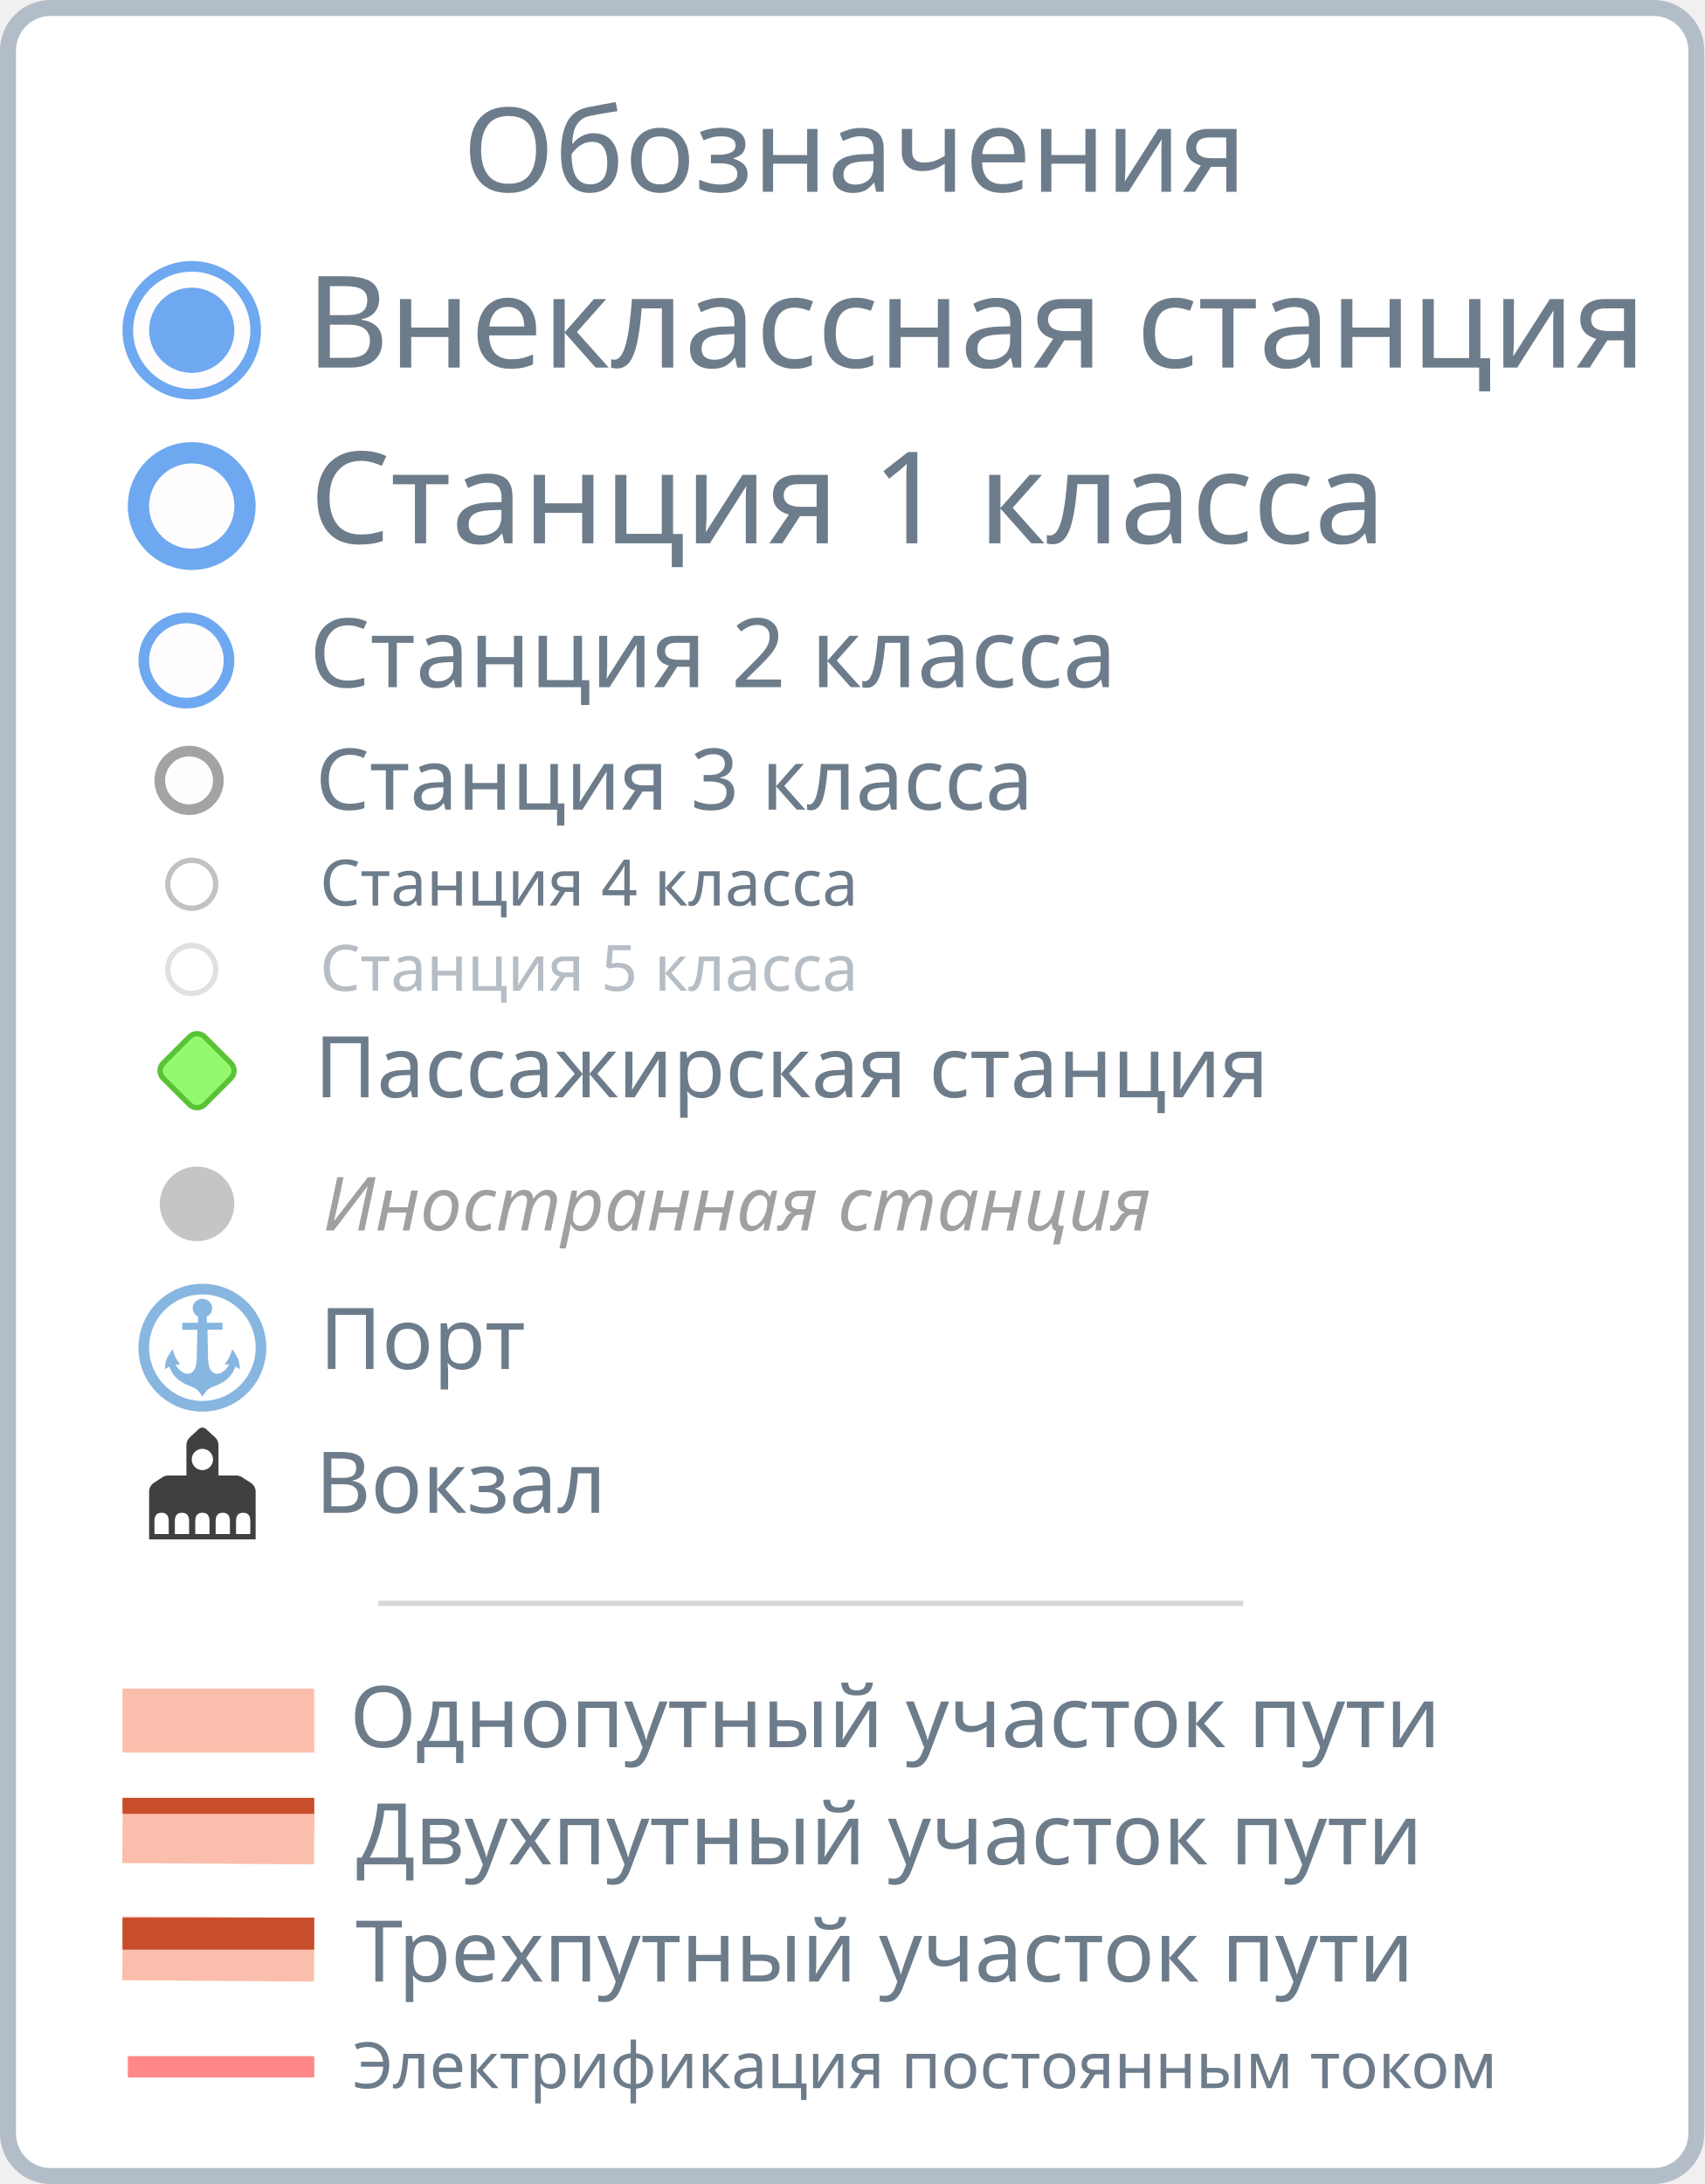
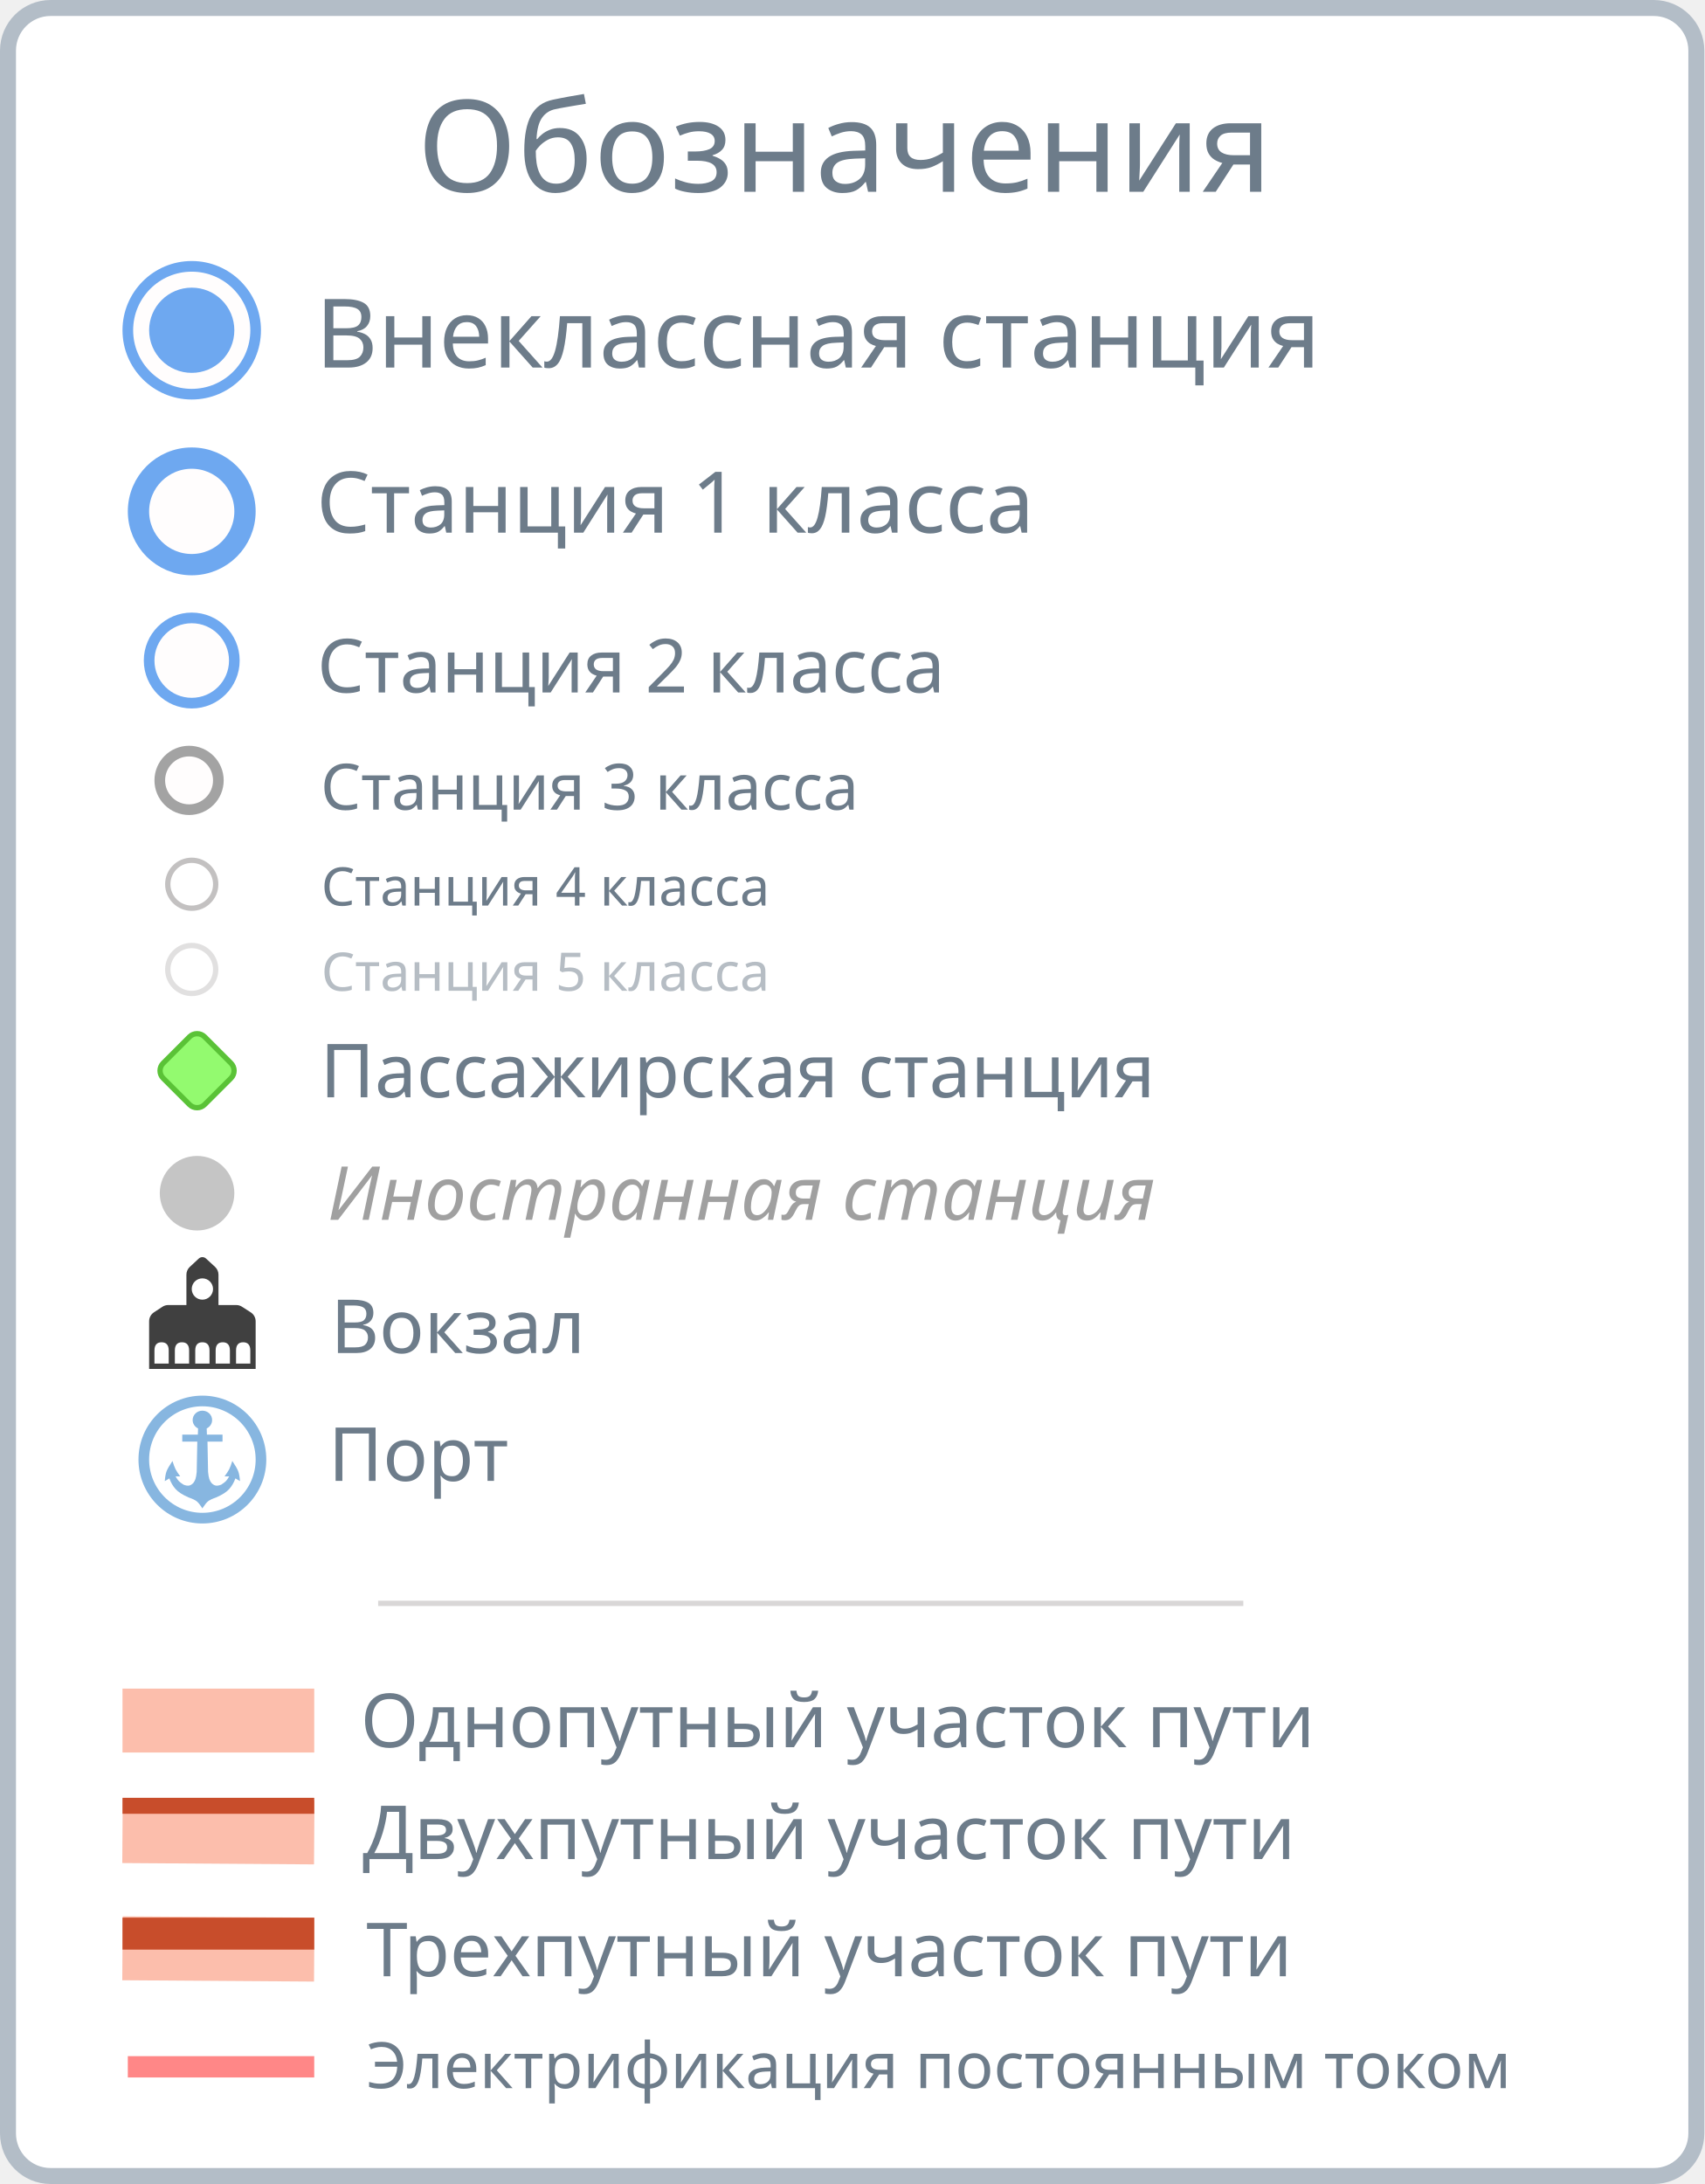
<svg xmlns="http://www.w3.org/2000/svg" width="320px" height="410px" viewBox="0 0 320 410" version="1.1">
  <g id="spb_legend" stroke="none" stroke-width="1" fill="none" fill-rule="evenodd">
    <rect id="Rectangle" stroke="#B3BDC7" stroke-width="3" fill="#FFFFFF" x="1.5" y="1.5" width="317" height="407" rx="8" />
    <g id="Group-6" transform="translate(24, 380)">
-       <text id="Электрификация-посто" font-family="AvenirNext-Regular, Avenir Next" font-size="12" font-weight="normal" fill="#6D7C8A">
-         <tspan x="42.228" y="12">Электрификация постоянным током</tspan>
+       <text id="Электрификация-посто" font-family="Verdana" font-size="12" font-weight="normal" fill="#6D7C8A">
+         <tspan x="44.859" y="12">Электрификация постоянным током</tspan>
      </text>
      <line x1="6.39488462e-13" y1="8" x2="35" y2="8" id="Path-7" stroke="#FF8787" stroke-width="4" />
    </g>
-     <g id="Group-5" transform="translate(23, 334)">
-       <text id="Двухпутный-участок-п" font-family="AvenirNext-Regular, Avenir Next" font-size="16" font-weight="normal" fill="#6D7C8A">
-         <tspan x="43.92" y="16">Двухпутный участок пути</tspan>
+     <g id="Group-5" transform="translate(23, 335)">
+       <text id="Двухпутный-участок-п" font-family="Verdana" font-size="14" font-weight="normal" fill="#6D7C8A">
+         <tspan x="45.088" y="14">Двухпутный участок пути</tspan>
      </text>
-       <g id="Group" transform="translate(0, 4)">
+       <g id="Group" transform="translate(0, 3)">
        <line x1="36" y1="6" x2="0" y2="5.75" id="Path-5" stroke="#FCBEAC" stroke-width="12" />
        <line x1="36" y1="1" x2="1.13686838e-13" y2="1" id="Path-13" stroke="#C84D2B" stroke-width="3" />
      </g>
    </g>
-     <g id="Group-5" transform="translate(23, 356)">
-       <text id="Трехпутный-участок-п" font-family="AvenirNext-Regular, Avenir Next" font-size="16" font-weight="normal" fill="#6D7C8A">
-         <tspan x="43.744" y="16">Трехпутный участок пути</tspan>
+     <g id="Group-5" transform="translate(23, 357)">
+       <text id="Трехпутный-участок-п" font-family="Verdana" font-size="14" font-weight="normal" fill="#6D7C8A">
+         <tspan x="45.768" y="14">Трехпутный участок пути</tspan>
      </text>
-       <g id="Group" transform="translate(0, 6)">
+       <g id="Group" transform="translate(0, 5)">
        <line x1="36" y1="4" x2="0" y2="3.75" id="Path-5" stroke="#FCBEAC" stroke-width="12" />
        <line x1="36" y1="1" x2="1.02318154e-12" y2="1" id="Path-13" stroke="#C84D2B" stroke-width="6" />
      </g>
    </g>
-     <g id="Group-3" transform="translate(23, 312)">
-       <text id="Однопутный-участок-п" font-family="AvenirNext-Regular, Avenir Next" font-size="16" font-weight="normal" fill="#6D7C8A">
-         <tspan x="42.692" y="16">Однопутный участок пути</tspan>
+     <g id="Group-3" transform="translate(23, 314)">
+       <text id="Однопутный-участок-п" font-family="Verdana" font-size="14" font-weight="normal" fill="#6D7C8A">
+         <tspan x="44.686" y="14">Однопутный участок пути</tspan>
      </text>
-       <line x1="36" y1="11" x2="0" y2="11" id="Path-5" stroke="#FCBEAC" stroke-width="12" />
+       <line x1="36" y1="9" x2="0" y2="9" id="Path-5" stroke="#FCBEAC" stroke-width="12" />
    </g>
-     <g id="Group-4" transform="translate(23, 45)">
-       <g id="st_" transform="translate(1, 33)">
-         <text id="Станция-1-класса" font-family="AvenirNext-Regular, Avenir Next" font-size="24" font-weight="normal" fill="#6D7C8A">
-           <tspan x="34.116" y="24">Станция 1 класса</tspan>
+     <g id="Group-4" transform="translate(23, 49)">
+       <g id="st_" transform="translate(1, 35)">
+         <text id="Станция-1-класса" font-family="Verdana" font-size="16" font-weight="normal" fill="#6D7C8A">
+           <tspan x="35.402" y="16">Станция 1 класса</tspan>
        </text>
-         <g id="st" transform="translate(0, 5)" fill="#FFFDFD" stroke="#6EA8F0" stroke-width="4">
+         <g id="st" fill="#FFFDFD" stroke="#6EA8F0" stroke-width="4">
          <circle id="Oval" cx="12" cy="12" r="10" />
        </g>
      </g>
      <g id="st_" transform="translate(3, 66)">
-         <g id="st" transform="translate(0, 4)" fill="#FFFDFD" stroke="#6EA8F0" stroke-width="2">
+         <g id="st" transform="translate(1, 0)" fill="#FFFDFD" stroke="#6EA8F0" stroke-width="2">
          <circle id="Oval" cx="9" cy="9" r="8" />
        </g>
-         <text id="Станция-2-класса" font-family="AvenirNext-Regular, Avenir Next" font-size="18" font-weight="normal" fill="#6D7C8A">
-           <tspan x="32.087" y="18">Станция 2 класса</tspan>
+         <text id="Станция-2-класса" font-family="Verdana" font-size="14" font-weight="normal" fill="#6D7C8A">
+           <tspan x="33.54" y="15">Станция 2 класса</tspan>
        </text>
      </g>
      <g id="st_" transform="translate(6, 91)">
-         <g id="st" transform="translate(0, 4)" fill="#FFFDFD" stroke="#A3A3A3" stroke-width="2">
+         <g id="st" fill="#FFFDFD" stroke="#A3A3A3" stroke-width="2">
          <circle id="Oval" cx="6.5" cy="6.5" r="5.5" />
        </g>
-         <text id="Станция-3-класса" font-family="AvenirNext-Regular, Avenir Next" font-size="16" font-weight="normal" fill="#6D7C8A">
-           <tspan x="30.244" y="16">Станция 3 класса</tspan>
+         <text id="Станция-3-класса" font-family="Verdana" font-size="12" font-weight="normal" fill="#6D7C8A">
+           <tspan x="31.177" y="12">Станция 3 класса</tspan>
        </text>
      </g>
-       <g id="st_" transform="translate(8, 113)">
-         <g id="st" transform="translate(0, 3)" fill="#FFFFFF" stroke="#C3C1C1">
+       <g id="st_" transform="translate(8, 111)">
+         <g id="st" transform="translate(0, 1)" fill="#FFFFFF" stroke="#C3C1C1">
          <circle id="Oval" transform="translate(5, 5) scale(-1, 1) translate(-5, -5) " cx="5" cy="5" r="4.5" />
        </g>
-         <text id="Станция-4-класса" font-family="AvenirNext-Regular, Avenir Next" font-size="12" font-weight="normal" fill="#6D7C8A">
-           <tspan x="29.058" y="12">Станция 4 класса</tspan>
+         <text id="Станция-4-класса" font-family="Verdana" font-size="10" font-weight="normal" fill="#6D7C8A">
+           <tspan x="29.314" y="10">Станция 4 класса </tspan>
        </text>
      </g>
-       <g id="st_" opacity="0.502" transform="translate(8, 129)">
-         <g id="st" transform="translate(0, 3)" fill="#FFFFFF" stroke="#C3C1C1">
+       <g id="st_" opacity="0.502" transform="translate(8, 127)">
+         <g id="st" transform="translate(0, 1)" fill="#FFFFFF" stroke="#C3C1C1">
          <circle id="Oval" transform="translate(5, 5) scale(-1, 1) translate(-5, -5) " cx="5" cy="5" r="4.5" />
        </g>
-         <text id="Станция-5-класса" font-family="AvenirNext-Regular, Avenir Next" font-size="12" font-weight="normal" fill="#6D7C8A">
-           <tspan x="29.058" y="12">Станция 5 класса</tspan>
+         <text id="Станция-5-класса" font-family="Verdana" font-size="10" font-weight="normal" fill="#6D7C8A">
+           <tspan x="29.314" y="10">Станция 5 класса</tspan>
        </text>
      </g>
      <g id="st_">
-         <text id="Внеклассная-станция" font-family="AvenirNext-Regular, Avenir Next" font-size="24" font-weight="normal" fill="#6D7C8A">
-           <tspan x="34.452" y="24">Внеклассная станция</tspan>
+         <text id="Внеклассная-станция" font-family="Verdana" font-size="18" font-weight="normal" fill="#6D7C8A">
+           <tspan x="36.23" y="20">Внеклассная станция</tspan>
        </text>
-         <g id="st" transform="translate(0, 4)">
+         <g id="st">
          <circle id="Oval" stroke="#6EA8F0" stroke-width="2" fill="#FFFDFD" cx="13" cy="13" r="12" />
          <circle id="Oval" fill="#6EA8F0" cx="13" cy="13" r="8" />
        </g>
      </g>
-       <g id="st_" transform="translate(7, 172)">
-         <text id="Иностранная-станция" font-family="AvenirNext-Italic, Avenir Next" font-size="14" font-style="italic" font-weight="normal" fill="#A0A0A0">
-           <tspan x="30.633" y="14">Иностранная станция</tspan>
+       <g id="Group-2" transform="translate(5, 143)">
+         <rect id="Rectangle" stroke="#5AC237" fill="#93FA6F" transform="translate(9, 9) rotate(-45) translate(-9, -9) " x="3.5" y="3.5" width="11" height="11" rx="2" />
+         <text id="Пассажирская-станция" font-family="Verdana" font-size="14" font-weight="normal" fill="#6D7C8A">
+           <tspan x="32.115" y="14">Пассажирская станция</tspan>
+         </text>
+       </g>
+       <g id="st_" transform="translate(7, 166)">
+         <text id="Иностранная-станция" font-family="Verdana-Italic, Verdana" font-size="14" font-style="italic" font-weight="normal" fill="#A0A0A0">
+           <tspan x="31.458" y="14">Иностранная станция</tspan>
        </text>
        <g id="st" transform="translate(0, 2)" fill="#C5C5C5">
          <circle id="Oval" cx="7" cy="7" r="7" />
        </g>
      </g>
-       <g id="Group-2" transform="translate(5, 145)">
-         <rect id="Rectangle" stroke="#5AC237" fill="#93FA6F" transform="translate(9, 11) rotate(-45) translate(-9, -11) " x="3.5" y="5.5" width="11" height="11" rx="2" />
-         <text id="Пассажирская-станция" font-family="AvenirNext-Regular, Avenir Next" font-size="16" font-weight="normal" fill="#6D7C8A">
-           <tspan x="31.052" y="16">Пассажирская станция</tspan>
-         </text>
+       <g id="zd_vkz" transform="translate(5, 187)" fill="#404040">
+         <path d="M10.68,0.264 L12.377,1.827 C12.788,2.205 13.022,2.739 13.022,3.298 L13.022,14.993 L7,14.993 L7,3.294 C7,2.737 7.232,2.206 7.64,1.827 L9.322,0.267 C9.705,-0.088 10.296,-0.089 10.68,0.264 Z M10,3.985 C8.895,3.985 8,4.88 8,5.985 C8,7.089 8.895,7.985 10,7.985 C11.105,7.985 12,7.089 12,5.985 C12,4.88 11.105,3.985 10,3.985 Z" id="Combined-Shape" />
+         <path d="M16.356,8.993 C16.739,8.993 17.114,9.103 17.437,9.31 L19.08,10.366 C19.654,10.733 20,11.368 20,12.049 L20,20.993 L0,20.993 L0,12.035 C-3.04544406e-16,11.362 0.339,10.733 0.902,10.363 L2.489,9.322 C2.815,9.107 3.197,8.993 3.587,8.993 L16.356,8.993 Z M2.339,15.985 C1.446,15.985 1,16.503 1,17.539 L1,17.539 L1,19.985 L3.678,19.985 L3.678,17.539 C3.678,16.503 3.231,15.985 2.339,15.985 Z M17.659,15.985 C16.766,15.985 16.32,16.503 16.32,17.539 L16.32,17.539 L16.32,19.985 L18.998,19.985 L18.998,17.539 C18.998,16.503 18.551,15.985 17.659,15.985 Z M6.169,15.985 C5.276,15.985 4.83,16.503 4.83,17.539 L4.83,17.539 L4.83,19.985 L7.508,19.985 L7.508,17.539 C7.508,16.503 7.061,15.985 6.169,15.985 Z M13.829,15.985 C12.936,15.985 12.49,16.503 12.49,17.539 L12.49,17.539 L12.49,19.985 L15.168,19.985 L15.168,17.539 C15.168,16.503 14.721,15.985 13.829,15.985 Z M9.999,15.985 C9.106,15.985 8.66,16.503 8.66,17.539 L8.66,17.539 L8.66,19.985 L11.338,19.985 L11.338,17.539 C11.338,16.503 10.891,15.985 9.999,15.985 Z" id="Combined-Shape" />
      </g>
-       <g id="port" transform="translate(3, 196)">
+       <text id="Вокзал" font-family="Verdana" font-size="14" font-weight="normal" fill="#6D7C8A">
+         <tspan x="39.091" y="205">Вокзал</tspan>
+       </text>
+       <g id="port" transform="translate(3, 213)">
        <circle id="Oval" stroke="#87B6E0" stroke-width="2" fill="#FFFFFF" cx="12" cy="12" r="11" />
        <path d="M11.999,2.824 C13.009,2.824 13.828,3.61 13.828,4.581 C13.828,5.272 13.414,5.869 12.811,6.157 L12.85,7.321 L15.779,7.321 L15.779,8.636 L12.956,8.636 L13.067,14.322 C13.127,14.927 13.204,15.368 13.3,15.644 C13.395,15.92 13.525,16.164 13.688,16.376 C13.936,16.65 14.197,16.818 14.472,16.88 C14.747,16.942 15.099,16.89 15.529,16.722 C15.939,16.462 16.235,16.238 16.415,16.051 C16.596,15.863 16.804,15.566 17.04,15.157 L17.04,15.157 L16.165,15.157 C16.576,14.601 16.867,14.151 17.04,13.809 C17.212,13.466 17.405,12.952 17.619,12.267 C18.195,13.127 18.565,13.773 18.729,14.205 C18.893,14.637 19.003,15.252 19.059,16.051 L19.059,16.051 L18.2,15.538 C17.925,16.31 17.538,16.975 17.04,17.535 C16.541,18.095 15.722,18.621 14.584,19.115 C13.862,19.364 13.356,19.604 13.067,19.835 C12.777,20.065 12.421,20.513 11.999,21.176 L11.999,21.176 L11.999,21.172 L11.863,20.961 C11.5,20.414 11.191,20.038 10.933,19.832 C10.644,19.602 10.138,19.362 9.416,19.113 C8.278,18.619 7.459,18.093 6.96,17.533 C6.462,16.973 6.075,16.307 5.8,15.536 L4.941,16.048 C4.997,15.25 5.107,14.635 5.271,14.203 C5.435,13.771 5.805,13.125 6.381,12.265 C6.595,12.95 6.788,13.464 6.96,13.806 C7.133,14.149 7.424,14.599 7.835,15.155 L6.96,15.155 C7.196,15.563 7.404,15.861 7.585,16.048 C7.765,16.236 8.061,16.459 8.471,16.72 C8.901,16.888 9.253,16.94 9.528,16.878 C9.803,16.816 10.064,16.648 10.312,16.374 C10.475,16.162 10.605,15.918 10.7,15.642 C10.796,15.366 10.873,14.925 10.933,14.32 L11.044,8.634 L8.221,8.634 L8.221,7.319 L11.15,7.319 L11.189,6.158 C10.586,5.871 10.171,5.272 10.171,4.581 C10.171,3.61 10.989,2.824 11.999,2.824 Z" id="Combined-Shape" fill="#87B6E0" transform="translate(12, 12) scale(-1, 1) translate(-12, -12) " />
      </g>
-       <text id="Порт" font-family="AvenirNext-Regular, Avenir Next" font-size="16" font-weight="normal" fill="#6D7C8A">
-         <tspan x="37" y="212">Порт</tspan>
-       </text>
-       <g id="zd_vkz" transform="translate(5, 223)" fill="#404040">
-         <path d="M10.68,0.264 L12.377,1.827 C12.788,2.205 13.022,2.739 13.022,3.298 L13.022,14.993 L7,14.993 L7,3.294 C7,2.737 7.232,2.206 7.64,1.827 L9.322,0.267 C9.705,-0.088 10.296,-0.089 10.68,0.264 Z M10,3.985 C8.895,3.985 8,4.88 8,5.985 C8,7.089 8.895,7.985 10,7.985 C11.105,7.985 12,7.089 12,5.985 C12,4.88 11.105,3.985 10,3.985 Z" id="Combined-Shape" />
-         <path d="M16.356,8.993 C16.739,8.993 17.114,9.103 17.437,9.31 L19.08,10.366 C19.654,10.733 20,11.368 20,12.049 L20,20.993 L0,20.993 L0,12.035 C-3.04544406e-16,11.362 0.339,10.733 0.902,10.363 L2.489,9.322 C2.815,9.107 3.197,8.993 3.587,8.993 L16.356,8.993 Z M2.339,15.985 C1.446,15.985 1,16.503 1,17.539 L1,17.539 L1,19.985 L3.678,19.985 L3.678,17.539 C3.678,16.503 3.231,15.985 2.339,15.985 Z M17.659,15.985 C16.766,15.985 16.32,16.503 16.32,17.539 L16.32,17.539 L16.32,19.985 L18.998,19.985 L18.998,17.539 C18.998,16.503 18.551,15.985 17.659,15.985 Z M6.169,15.985 C5.276,15.985 4.83,16.503 4.83,17.539 L4.83,17.539 L4.83,19.985 L7.508,19.985 L7.508,17.539 C7.508,16.503 7.061,15.985 6.169,15.985 Z M13.829,15.985 C12.936,15.985 12.49,16.503 12.49,17.539 L12.49,17.539 L12.49,19.985 L15.168,19.985 L15.168,17.539 C15.168,16.503 14.721,15.985 13.829,15.985 Z M9.999,15.985 C9.106,15.985 8.66,16.503 8.66,17.539 L8.66,17.539 L8.66,19.985 L11.338,19.985 L11.338,17.539 C11.338,16.503 10.891,15.985 9.999,15.985 Z" id="Combined-Shape" />
-       </g>
-       <text id="Вокзал" font-family="AvenirNext-Regular, Avenir Next" font-size="16" font-weight="normal" fill="#6D7C8A">
-         <tspan x="36.228" y="239">Вокзал</tspan>
+       <text id="Порт" font-family="Verdana" font-size="14" font-weight="normal" fill="#6D7C8A">
+         <tspan x="38.657" y="229">Порт</tspan>
      </text>
    </g>
-     <text id="Обозначения" font-family="AvenirNext-DemiBold, Avenir Next" font-size="22" font-weight="500" fill="#6D7C8A">
-       <tspan x="86.894" y="36">Обозначения</tspan>
+     <text id="Обозначения" font-family="Verdana" font-size="24" font-weight="normal" fill="#6D7C8A">
+       <tspan x="78.316" y="36">Обозначения</tspan>
    </text>
    <line x1="233.445" y1="301" x2="71" y2="301" id="Path-140" stroke="#D9D7D7" />
  </g>
</svg>
